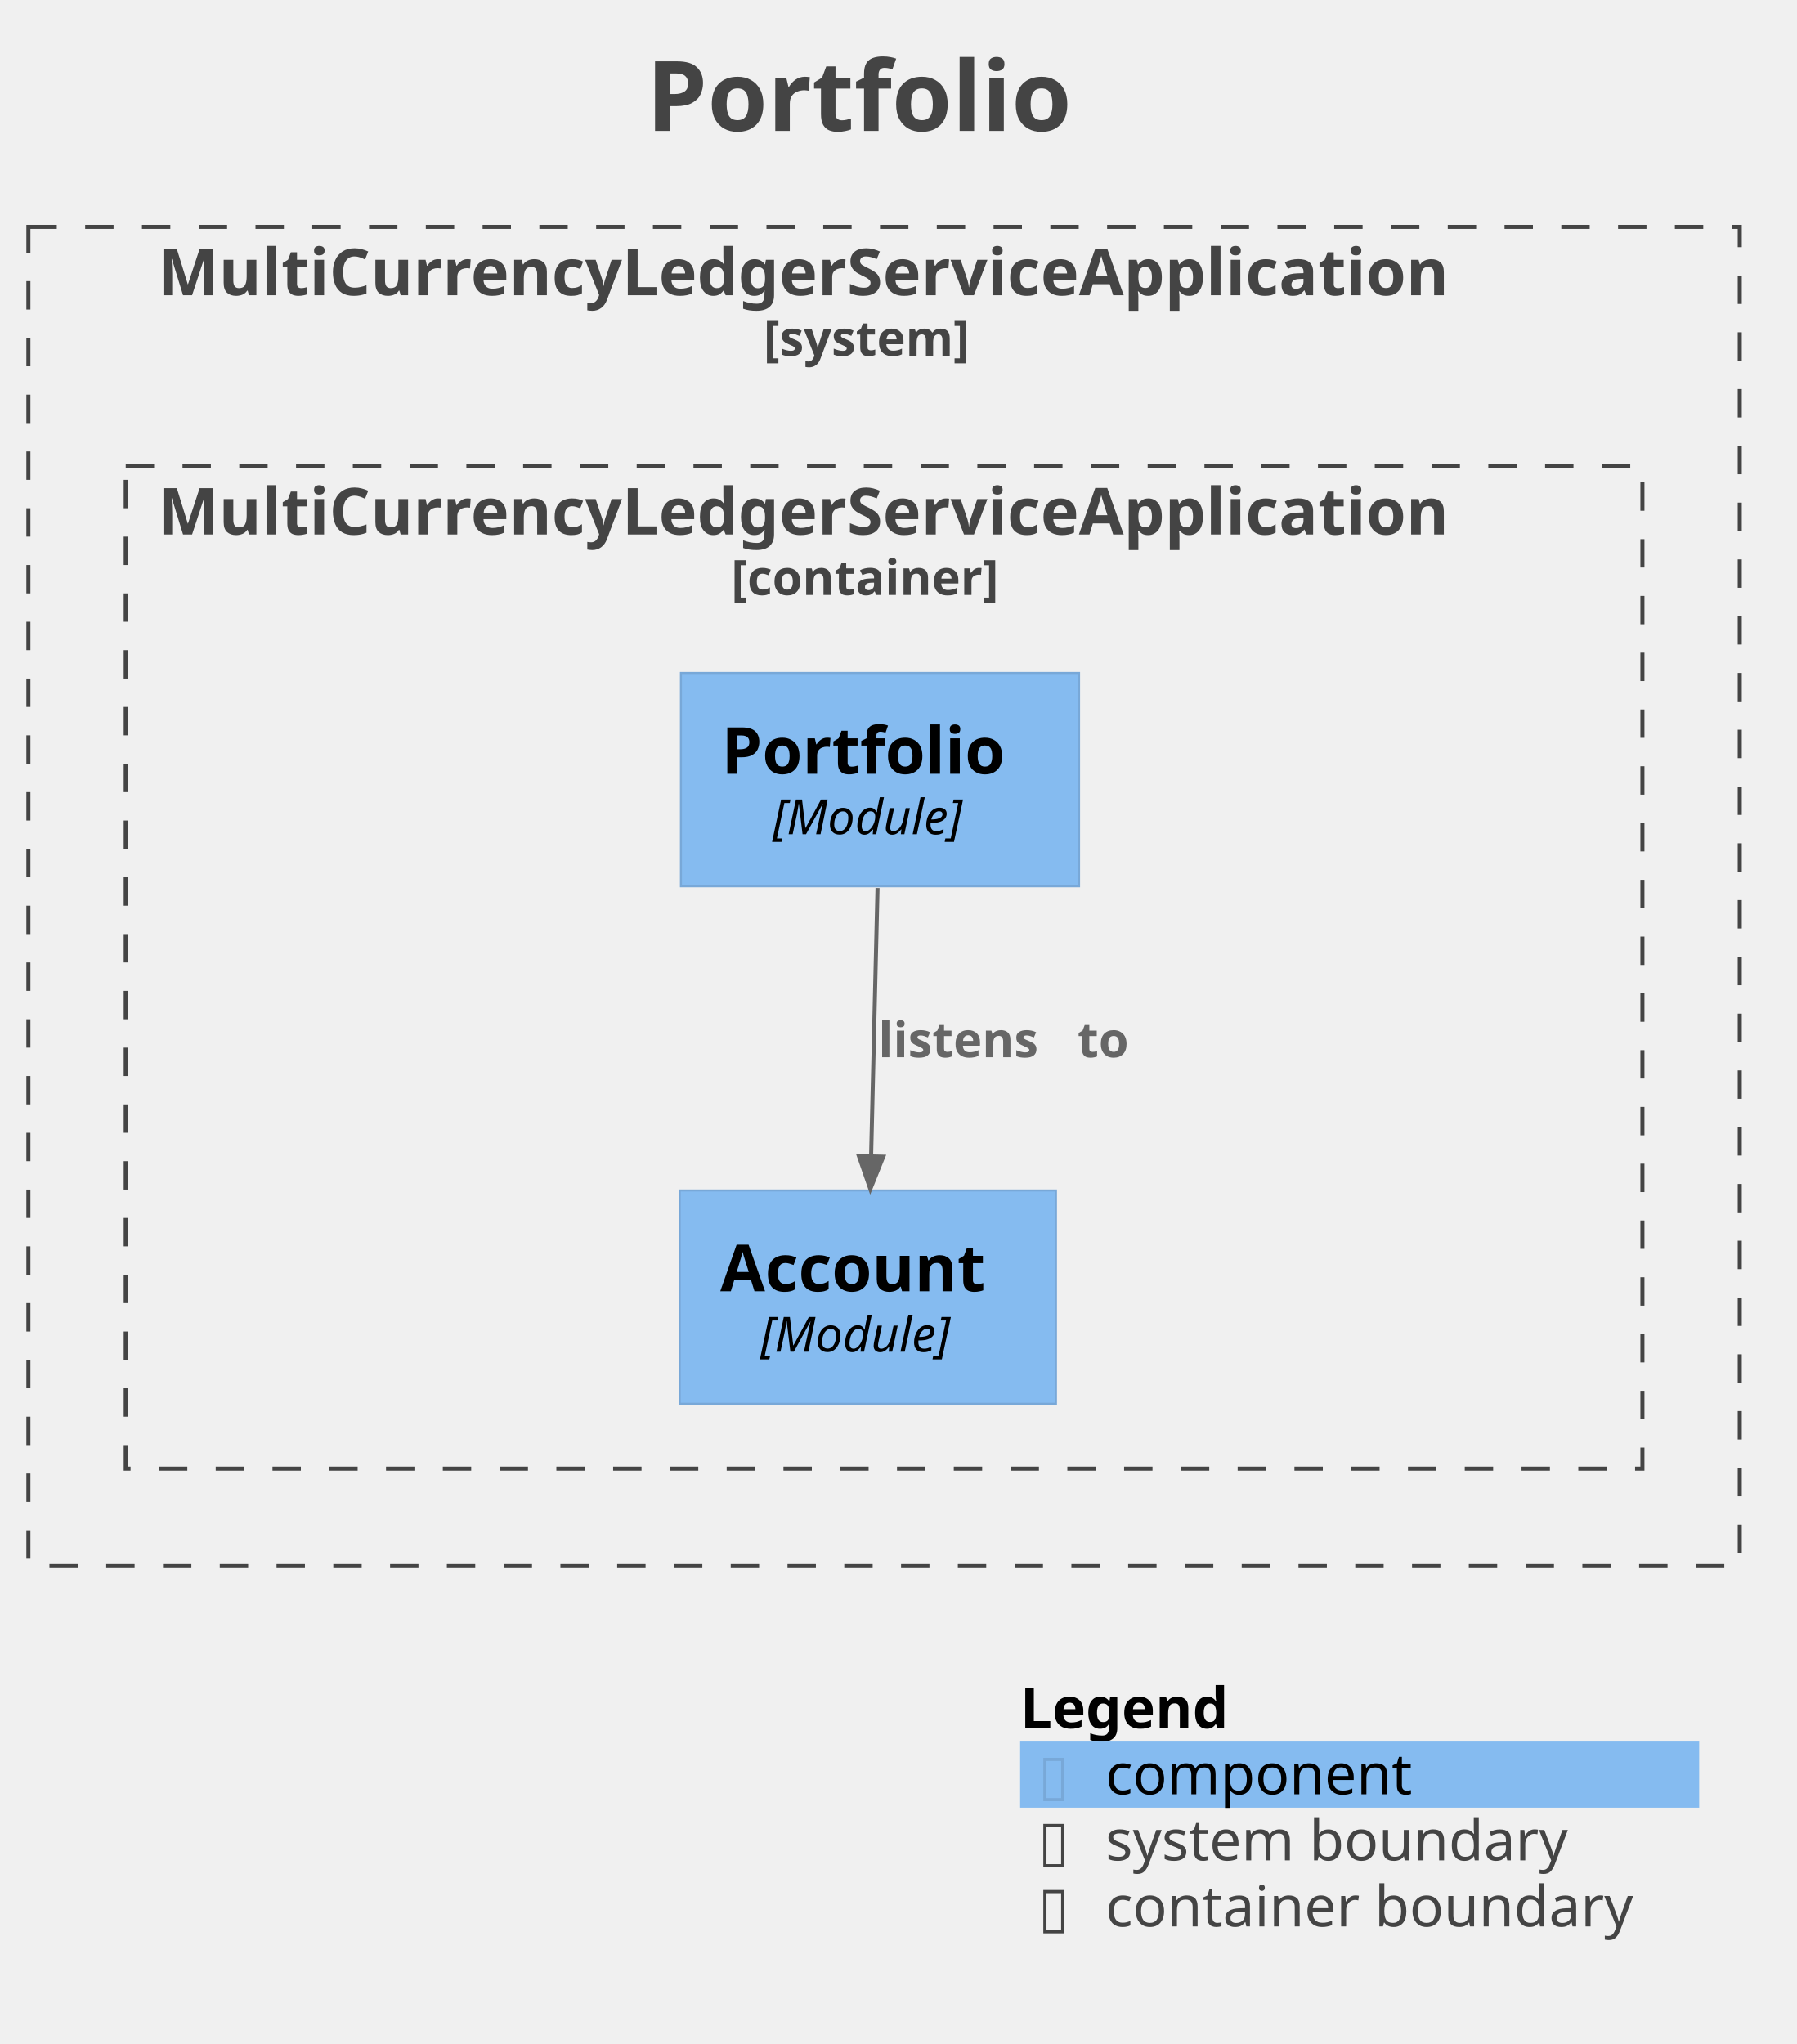
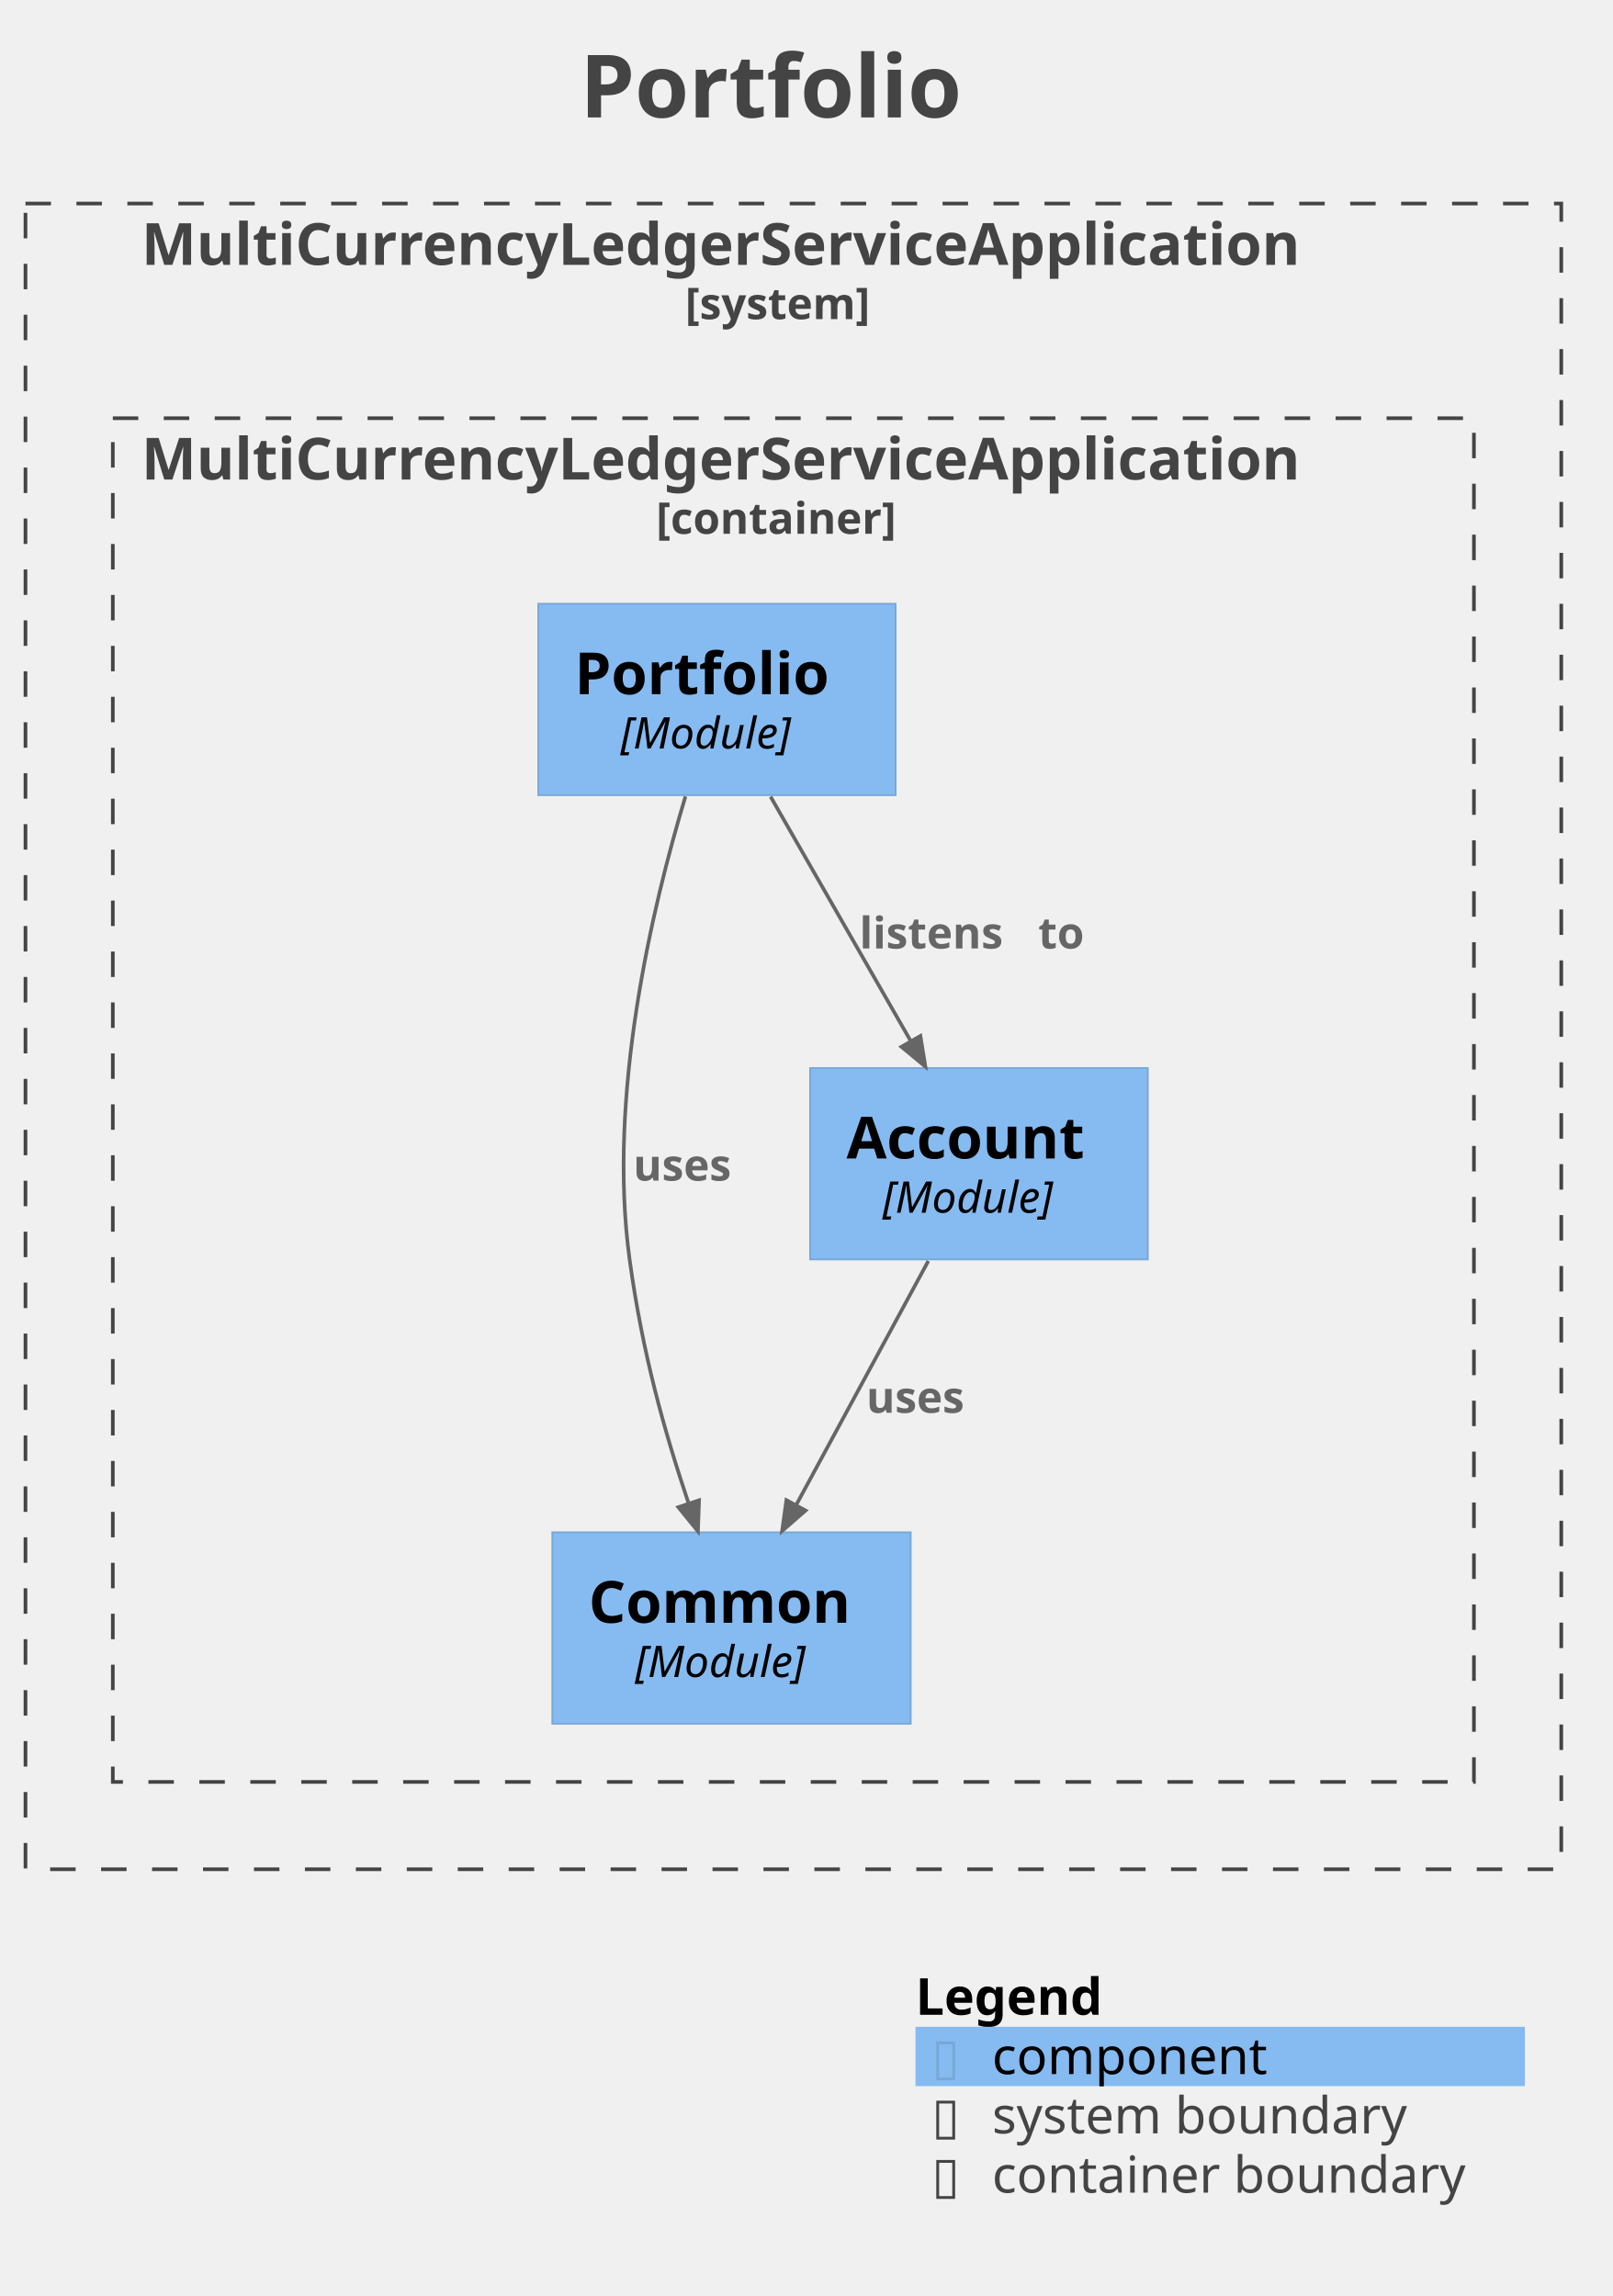
- <svg xmlns="http://www.w3.org/2000/svg" contentStyleType="text/css" data-diagram-type="DESCRIPTION" height="504px" preserveAspectRatio="none" style="width:443px;height:504px;background:#FFFFFF;" version="1.1" viewBox="0 0 443 504" width="443px" zoomAndPan="magnify">
+ <svg xmlns="http://www.w3.org/2000/svg" contentStyleType="text/css" data-diagram-type="DESCRIPTION" height="631px" preserveAspectRatio="none" style="width:443px;height:631px;background:#FFFFFF;" version="1.1" viewBox="0 0 443 631" width="443px" zoomAndPan="magnify">
  <defs />
  <g>
    <g class="title" data-source-line="1">
      <text fill="#444444" font-family="sans-serif" font-size="24" font-weight="700" lengthAdjust="spacing" textLength="117.258" x="159.371" y="32.277">Portfolio</text>
    </g>
    <g class="cluster" data-qualified-name="MultiCurrencyLedgerServiceApplication_boundary" data-source-line="1666" id="ent0001">
-       <rect fill="none" height="330.19" style="stroke:#444444;stroke-width:1;stroke-dasharray:7,7;" width="422" x="7" y="55.938" />
+       <rect fill="none" height="457.78" style="stroke:#444444;stroke-width:1;stroke-dasharray:7,7;" width="422" x="7" y="55.938" />
      <text fill="#444444" font-family="sans-serif" font-size="16" font-weight="700" lengthAdjust="spacing" textLength="358.266" x="38.867" y="72.789">MultiCurrencyLedgerServiceApplication</text>
      <text fill="#444444" font-family="sans-serif" font-size="12" font-weight="700" lengthAdjust="spacing" textLength="59.455" x="188.273" y="87.701">[system]</text>
    </g>
    <g class="cluster" data-qualified-name="MultiCurrencyLedgerServiceApplication_boundary.MultiCurrencyLedgerServiceApplication.MultiCurrencyLedgerServiceApplication_boundary" data-source-line="1666" id="ent0002">
-       <rect fill="none" height="247.19" style="stroke:#444444;stroke-width:1;stroke-dasharray:7,7;" width="374" x="31" y="114.938" />
+       <rect fill="none" height="374.78" style="stroke:#444444;stroke-width:1;stroke-dasharray:7,7;" width="374" x="31" y="114.938" />
      <text fill="#444444" font-family="sans-serif" font-size="16" font-weight="700" lengthAdjust="spacing" textLength="358.266" x="38.867" y="131.789">MultiCurrencyLedgerServiceApplication</text>
      <text fill="#444444" font-family="sans-serif" font-size="12" font-weight="700" lengthAdjust="spacing" textLength="75.416" x="180.292" y="146.701">[container]</text>
    </g>
-     <g class="entity" data-qualified-name="MultiCurrencyLedgerServiceApplication_boundary.MultiCurrencyLedgerServiceApplication.MultiCurrencyLedgerServiceApplication_boundary.MultiCurrencyLedgerServiceApplication.MultiCurrencyLedgerServiceApplication.Account" data-source-line="78" id="ent0003">
-       <rect fill="#85BBF0" height="52.594" style="stroke:#78A8D8;stroke-width:0.5;" width="92.773" x="167.61" y="293.538" />
-       <text fill="#000000" font-family="sans-serif" font-size="16" font-weight="700" lengthAdjust="spacing" textLength="72.773" x="177.61" y="318.389">Account</text>
-       <text fill="#000000" font-family="sans-serif" font-size="12" font-style="italic" lengthAdjust="spacing" textLength="52.998" x="187.498" y="333.301">[Module]</text>
+     <g class="entity" data-qualified-name="MultiCurrencyLedgerServiceApplication_boundary.MultiCurrencyLedgerServiceApplication.MultiCurrencyLedgerServiceApplication_boundary.MultiCurrencyLedgerServiceApplication.MultiCurrencyLedgerServiceApplication.Common" data-source-line="78" id="ent0003">
+       <rect fill="#85BBF0" height="52.594" style="stroke:#78A8D8;stroke-width:0.5;" width="98.461" x="151.77" y="421.127" />
+       <text fill="#000000" font-family="sans-serif" font-size="16" font-weight="700" lengthAdjust="spacing" textLength="78.461" x="161.77" y="445.979">Common</text>
+       <text fill="#000000" font-family="sans-serif" font-size="12" font-style="italic" lengthAdjust="spacing" textLength="52.998" x="174.501" y="460.891">[Module]</text>
    </g>
-     <g class="entity" data-qualified-name="MultiCurrencyLedgerServiceApplication_boundary.MultiCurrencyLedgerServiceApplication.MultiCurrencyLedgerServiceApplication_boundary.MultiCurrencyLedgerServiceApplication.MultiCurrencyLedgerServiceApplication.Portfolio" data-source-line="78" id="ent0004">
-       <rect fill="#85BBF0" height="52.594" style="stroke:#78A8D8;stroke-width:0.5;" width="98.172" x="167.91" y="165.938" />
-       <text fill="#000000" font-family="sans-serif" font-size="16" font-weight="700" lengthAdjust="spacing" textLength="78.172" x="177.91" y="190.789">Portfolio</text>
-       <text fill="#000000" font-family="sans-serif" font-size="12" font-style="italic" lengthAdjust="spacing" textLength="52.998" x="190.497" y="205.701">[Module]</text>
+     <g class="entity" data-qualified-name="MultiCurrencyLedgerServiceApplication_boundary.MultiCurrencyLedgerServiceApplication.MultiCurrencyLedgerServiceApplication_boundary.MultiCurrencyLedgerServiceApplication.MultiCurrencyLedgerServiceApplication.Account" data-source-line="78" id="ent0004">
+       <rect fill="#85BBF0" height="52.594" style="stroke:#78A8D8;stroke-width:0.5;" width="92.773" x="222.61" y="293.527" />
+       <text fill="#000000" font-family="sans-serif" font-size="16" font-weight="700" lengthAdjust="spacing" textLength="72.773" x="232.61" y="318.379">Account</text>
+       <text fill="#000000" font-family="sans-serif" font-size="12" font-style="italic" lengthAdjust="spacing" textLength="52.998" x="242.498" y="333.291">[Module]</text>
    </g>
-     <g class="link" data-entity-1="ent0004" data-entity-2="ent0003" data-link-type="dependency" data-source-line="1779" id="lnk5">
-       <path d="M216.39,218.958 C215.87,240.627 215.322,263.49 214.802,285.15" fill="none" id="MultiCurrencyLedgerServiceApplication.MultiCurrencyLedgerServiceApplication.Portfolio-to-MultiCurrencyLedgerServiceApplication.MultiCurrencyLedgerServiceApplication.Account" style="stroke:#666666;stroke-width:1;" />
-       <polygon fill="#666666" points="214.61,293.147,217.801,285.222,211.803,285.078,214.61,293.147" style="stroke:#666666;stroke-width:1;stroke-linejoin:miter;stroke-miterlimit:10;" />
-       <text fill="#666666" font-family="sans-serif" font-size="12" font-weight="700" lengthAdjust="spacing" textLength="44.93" x="216.59" y="260.676">listens</text>
-       <text fill="#666666" font-family="sans-serif" font-size="12" font-weight="700" lengthAdjust="spacing" textLength="4.178" x="261.52" y="260.676"> </text>
-       <text fill="#666666" font-family="sans-serif" font-size="12" font-weight="700" lengthAdjust="spacing" textLength="13.98" x="265.697" y="260.676">to</text>
+     <g class="entity" data-qualified-name="MultiCurrencyLedgerServiceApplication_boundary.MultiCurrencyLedgerServiceApplication.MultiCurrencyLedgerServiceApplication_boundary.MultiCurrencyLedgerServiceApplication.MultiCurrencyLedgerServiceApplication.Portfolio" data-source-line="78" id="ent0005">
+       <rect fill="#85BBF0" height="52.594" style="stroke:#78A8D8;stroke-width:0.5;" width="98.172" x="147.91" y="165.938" />
+       <text fill="#000000" font-family="sans-serif" font-size="16" font-weight="700" lengthAdjust="spacing" textLength="78.172" x="157.91" y="190.789">Portfolio</text>
+       <text fill="#000000" font-family="sans-serif" font-size="12" font-style="italic" lengthAdjust="spacing" textLength="52.998" x="170.497" y="205.701">[Module]</text>
+     </g>
+     <g class="link" data-entity-1="ent0005" data-entity-2="ent0004" data-link-type="dependency" data-source-line="1779" id="lnk6">
+       <path d="M211.74,218.947 C224.17,240.627 237.881,264.538 250.3,286.197" fill="none" id="MultiCurrencyLedgerServiceApplication.MultiCurrencyLedgerServiceApplication.Portfolio-to-MultiCurrencyLedgerServiceApplication.MultiCurrencyLedgerServiceApplication.Account" style="stroke:#666666;stroke-width:1;" />
+       <polygon fill="#666666" points="254.28,293.137,252.903,284.705,247.698,287.69,254.28,293.137" style="stroke:#666666;stroke-width:1;stroke-linejoin:miter;stroke-miterlimit:10;" />
+       <text fill="#666666" font-family="sans-serif" font-size="12" font-weight="700" lengthAdjust="spacing" textLength="44.93" x="236.16" y="260.666">listens</text>
+       <text fill="#666666" font-family="sans-serif" font-size="12" font-weight="700" lengthAdjust="spacing" textLength="4.178" x="281.09" y="260.666"> </text>
+       <text fill="#666666" font-family="sans-serif" font-size="12" font-weight="700" lengthAdjust="spacing" textLength="13.98" x="285.267" y="260.666">to</text>
+     </g>
+     <g class="link" data-entity-1="ent0005" data-entity-2="ent0003" data-link-type="dependency" data-source-line="1779" id="lnk7">
+       <path d="M188.35,218.887 C179.2,249.227 166.86,301.267 173,346.127 C176.56,372.098 182.528,393.242 189.238,413.262" fill="none" id="MultiCurrencyLedgerServiceApplication.MultiCurrencyLedgerServiceApplication.Portfolio-to-MultiCurrencyLedgerServiceApplication.MultiCurrencyLedgerServiceApplication.Common" style="stroke:#666666;stroke-width:1;" />
+       <polygon fill="#666666" points="191.78,420.848,192.082,412.309,186.393,414.216,191.78,420.848" style="stroke:#666666;stroke-width:1;stroke-linejoin:miter;stroke-miterlimit:10;" />
+       <text fill="#666666" font-family="sans-serif" font-size="12" font-weight="700" lengthAdjust="spacing" textLength="30.967" x="174" y="324.466">uses</text>
+     </g>
+     <g class="link" data-entity-1="ent0004" data-entity-2="ent0003" data-link-type="dependency" data-source-line="1779" id="lnk8">
+       <path d="M255.08,346.548 C243.34,368.217 230.45,392.043 218.72,413.703" fill="none" id="MultiCurrencyLedgerServiceApplication.MultiCurrencyLedgerServiceApplication.Account-to-MultiCurrencyLedgerServiceApplication.MultiCurrencyLedgerServiceApplication.Common" style="stroke:#666666;stroke-width:1;" />
+       <polygon fill="#666666" points="214.91,420.738,221.358,415.131,216.082,412.274,214.91,420.738" style="stroke:#666666;stroke-width:1;stroke-linejoin:miter;stroke-miterlimit:10;" />
+       <text fill="#666666" font-family="sans-serif" font-size="12" font-weight="700" lengthAdjust="spacing" textLength="30.967" x="238.04" y="388.266">uses</text>
    </g>
    <g class="legend" data-source-line="1576">
-       <rect fill="none" height="16.297" style="stroke:none;stroke-width:1;" width="167.446" x="251.554" y="413.127" />
-       <text fill="#000000" font-family="sans-serif" font-size="14" font-weight="700" lengthAdjust="spacing" textLength="57.921" x="251.554" y="426.123">Legend</text>
-       <text fill="#FFFFFF" font-family="sans-serif" font-size="14" lengthAdjust="spacing" textLength="4.45" x="314.349" y="426.123"> </text>
-       <rect fill="#85BBF0" height="16.297" style="stroke:none;stroke-width:1;" width="167.446" x="251.554" y="429.424" />
-       <text fill="#78A8D8" font-family="sans-serif" font-size="14" lengthAdjust="spacing" textLength="7.704" x="256.004" y="442.42">▯</text>
-       <text fill="#FFFFFF" font-family="sans-serif" font-size="14" lengthAdjust="spacing" textLength="4.45" x="263.708" y="442.42"> </text>
-       <text fill="#000000" font-family="sans-serif" font-size="14" lengthAdjust="spacing" textLength="79.201" x="272.608" y="442.42">component</text>
-       <text fill="#FFFFFF" font-family="sans-serif" font-size="14" lengthAdjust="spacing" textLength="4.45" x="356.26" y="442.42"> </text>
-       <rect fill="none" height="16.297" style="stroke:none;stroke-width:1;" width="167.446" x="251.554" y="445.721" />
-       <text fill="#444444" font-family="sans-serif" font-size="14" lengthAdjust="spacing" textLength="7.704" x="256.004" y="458.716">▯</text>
-       <text fill="#FFFFFF" font-family="sans-serif" font-size="14" lengthAdjust="spacing" textLength="4.45" x="263.708" y="458.716"> </text>
-       <text fill="#444444" font-family="sans-serif" font-size="14" lengthAdjust="spacing" textLength="121.769" x="272.608" y="458.716">system boundary</text>
-       <text fill="#FFFFFF" font-family="sans-serif" font-size="14" lengthAdjust="spacing" textLength="4.45" x="398.827" y="458.716"> </text>
-       <rect fill="none" height="16.297" style="stroke:none;stroke-width:1;" width="167.446" x="251.554" y="462.018" />
-       <text fill="#444444" font-family="sans-serif" font-size="14" lengthAdjust="spacing" textLength="7.704" x="256.004" y="475.013">▯</text>
-       <text fill="#FFFFFF" font-family="sans-serif" font-size="14" lengthAdjust="spacing" textLength="4.45" x="263.708" y="475.013"> </text>
-       <text fill="#444444" font-family="sans-serif" font-size="14" lengthAdjust="spacing" textLength="137.491" x="272.608" y="475.013">container boundary</text>
-       <text fill="#FFFFFF" font-family="sans-serif" font-size="14" lengthAdjust="spacing" textLength="4.45" x="414.55" y="475.013"> </text>
-       <line style="stroke:none;stroke-width:1;" x1="251.554" x2="419" y1="413.127" y2="413.127" />
-       <line style="stroke:none;stroke-width:1;" x1="251.554" x2="419" y1="429.424" y2="429.424" />
-       <line style="stroke:none;stroke-width:1;" x1="251.554" x2="419" y1="445.721" y2="445.721" />
-       <line style="stroke:none;stroke-width:1;" x1="251.554" x2="419" y1="462.018" y2="462.018" />
-       <line style="stroke:none;stroke-width:1;" x1="251.554" x2="419" y1="478.315" y2="478.315" />
-       <line style="stroke:none;stroke-width:1;" x1="251.554" x2="251.554" y1="413.127" y2="478.315" />
-       <line style="stroke:none;stroke-width:1;" x1="419" x2="419" y1="413.127" y2="478.315" />
+       <rect fill="none" height="16.297" style="stroke:none;stroke-width:1;" width="167.446" x="251.554" y="540.717" />
+       <text fill="#000000" font-family="sans-serif" font-size="14" font-weight="700" lengthAdjust="spacing" textLength="57.921" x="251.554" y="553.713">Legend</text>
+       <text fill="#FFFFFF" font-family="sans-serif" font-size="14" lengthAdjust="spacing" textLength="4.45" x="314.349" y="553.713"> </text>
+       <rect fill="#85BBF0" height="16.297" style="stroke:none;stroke-width:1;" width="167.446" x="251.554" y="557.014" />
+       <text fill="#78A8D8" font-family="sans-serif" font-size="14" lengthAdjust="spacing" textLength="7.704" x="256.004" y="570.01">▯</text>
+       <text fill="#FFFFFF" font-family="sans-serif" font-size="14" lengthAdjust="spacing" textLength="4.45" x="263.708" y="570.01"> </text>
+       <text fill="#000000" font-family="sans-serif" font-size="14" lengthAdjust="spacing" textLength="79.201" x="272.608" y="570.01">component</text>
+       <text fill="#FFFFFF" font-family="sans-serif" font-size="14" lengthAdjust="spacing" textLength="4.45" x="356.26" y="570.01"> </text>
+       <rect fill="none" height="16.297" style="stroke:none;stroke-width:1;" width="167.446" x="251.554" y="573.311" />
+       <text fill="#444444" font-family="sans-serif" font-size="14" lengthAdjust="spacing" textLength="7.704" x="256.004" y="586.306">▯</text>
+       <text fill="#FFFFFF" font-family="sans-serif" font-size="14" lengthAdjust="spacing" textLength="4.45" x="263.708" y="586.306"> </text>
+       <text fill="#444444" font-family="sans-serif" font-size="14" lengthAdjust="spacing" textLength="121.769" x="272.608" y="586.306">system boundary</text>
+       <text fill="#FFFFFF" font-family="sans-serif" font-size="14" lengthAdjust="spacing" textLength="4.45" x="398.827" y="586.306"> </text>
+       <rect fill="none" height="16.297" style="stroke:none;stroke-width:1;" width="167.446" x="251.554" y="589.608" />
+       <text fill="#444444" font-family="sans-serif" font-size="14" lengthAdjust="spacing" textLength="7.704" x="256.004" y="602.603">▯</text>
+       <text fill="#FFFFFF" font-family="sans-serif" font-size="14" lengthAdjust="spacing" textLength="4.45" x="263.708" y="602.603"> </text>
+       <text fill="#444444" font-family="sans-serif" font-size="14" lengthAdjust="spacing" textLength="137.491" x="272.608" y="602.603">container boundary</text>
+       <text fill="#FFFFFF" font-family="sans-serif" font-size="14" lengthAdjust="spacing" textLength="4.45" x="414.55" y="602.603"> </text>
+       <line style="stroke:none;stroke-width:1;" x1="251.554" x2="419" y1="540.717" y2="540.717" />
+       <line style="stroke:none;stroke-width:1;" x1="251.554" x2="419" y1="557.014" y2="557.014" />
+       <line style="stroke:none;stroke-width:1;" x1="251.554" x2="419" y1="573.311" y2="573.311" />
+       <line style="stroke:none;stroke-width:1;" x1="251.554" x2="419" y1="589.608" y2="589.608" />
+       <line style="stroke:none;stroke-width:1;" x1="251.554" x2="419" y1="605.905" y2="605.905" />
+       <line style="stroke:none;stroke-width:1;" x1="251.554" x2="251.554" y1="540.717" y2="605.905" />
+       <line style="stroke:none;stroke-width:1;" x1="419" x2="419" y1="540.717" y2="605.905" />
    </g>
  </g>
</svg>
